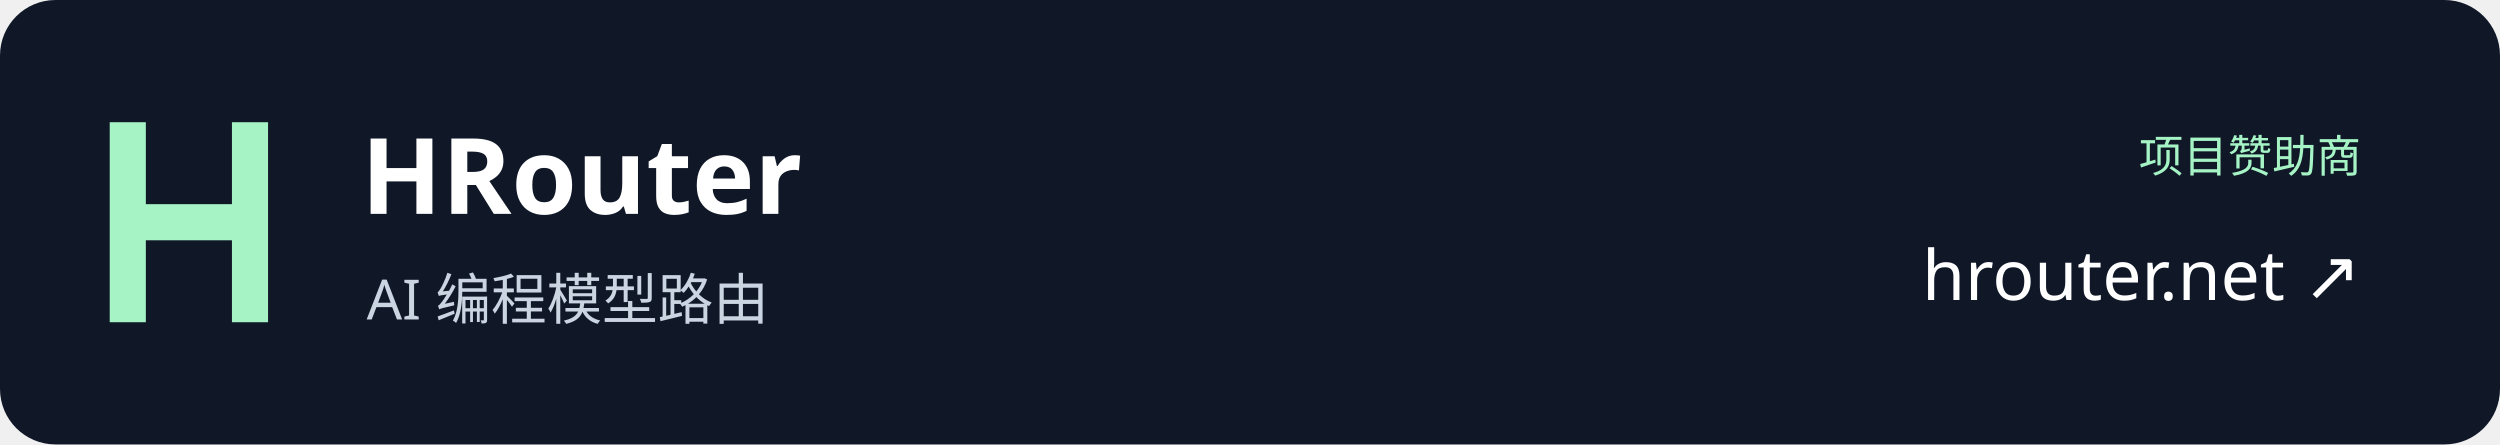
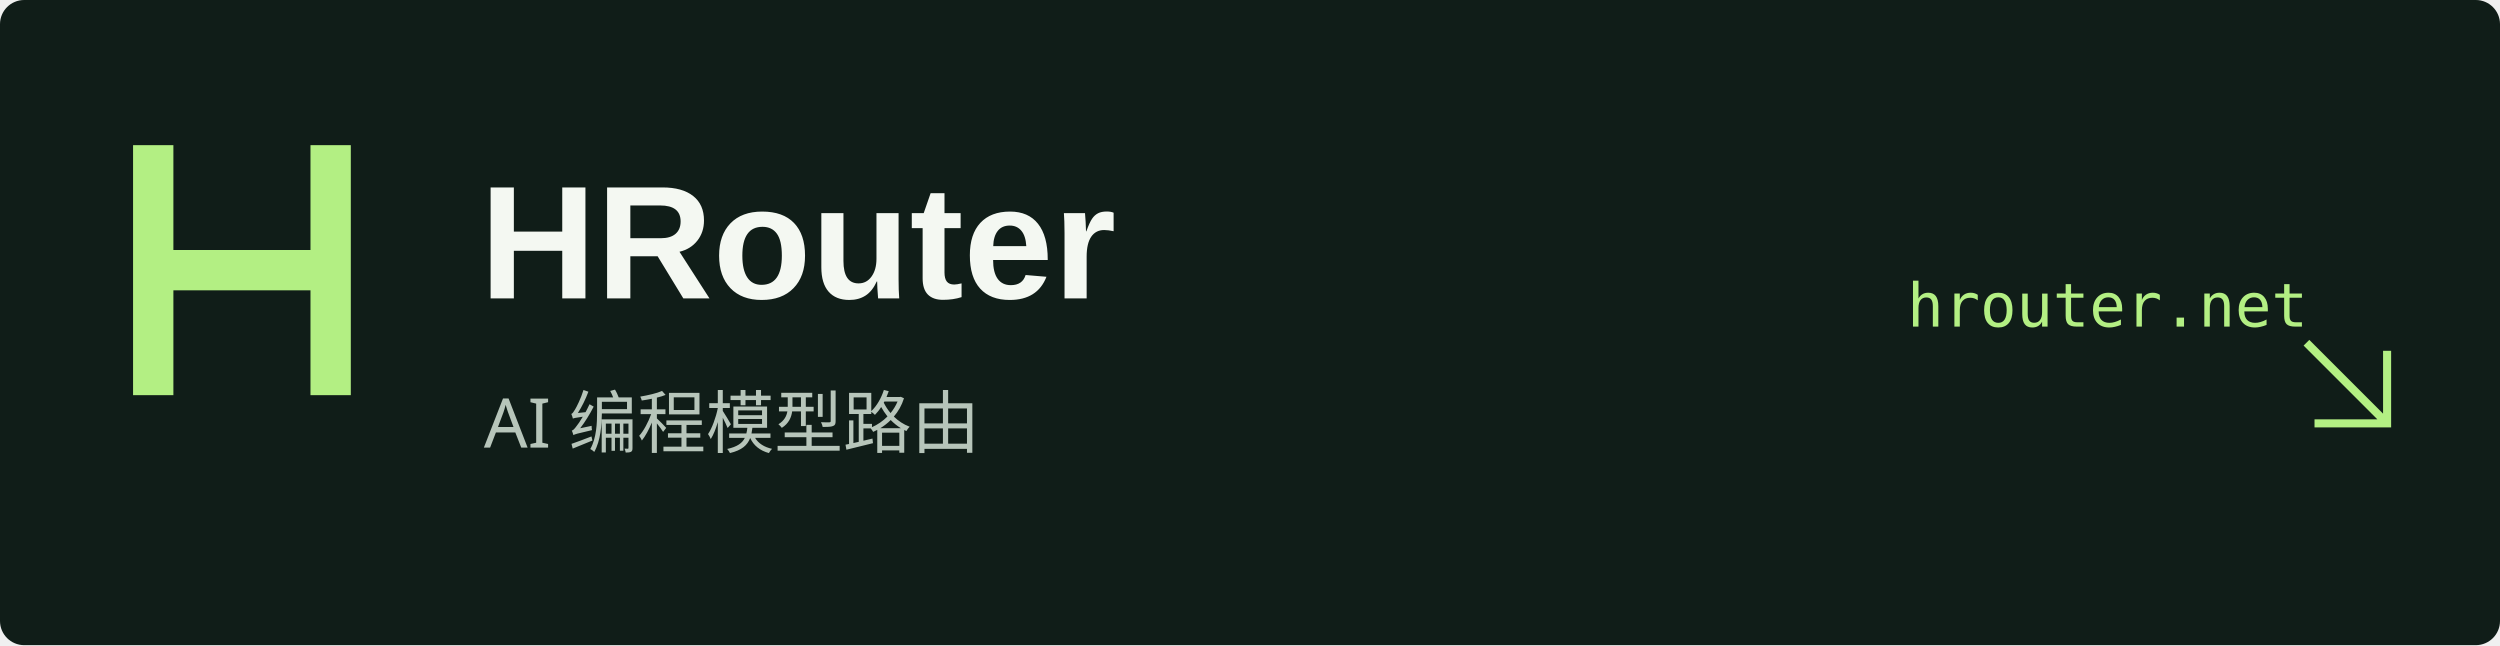
- <svg xmlns="http://www.w3.org/2000/svg" width="900" height="160" viewBox="0 0 900 160" role="img" aria-labelledby="title desc">
-   <rect width="900" height="160" rx="20" fill="#101828" />
-   <path d="M46 44v72M90 44v72M46 80h44" fill="none" stroke="#a6f4c5" stroke-width="13" />
-   <text x="130" y="77" fill="#fff" font-family="system-ui,sans-serif" font-size="38" font-weight="700">HRouter</text>
-   <text x="132" y="115" fill="#cbd5e1" font-family="system-ui,sans-serif" font-size="20">AI 编程模型路由</text>
-   <text x="850" y="62" text-anchor="end" fill="#a6f4c5" font-family="system-ui,sans-serif" font-size="16">项目赞助商</text>
-   <text x="850" y="108" text-anchor="end" fill="#fff" font-family="system-ui,sans-serif" font-size="25">hrouter.net ↗</text>
+ <svg xmlns="http://www.w3.org/2000/svg" width="620" height="160" viewBox="0 0 620 160" role="img" aria-labelledby="title desc">
+   <rect width="620" height="160" rx="6" fill="#101d18" />
+   <path d="M38 36v62m44-62v62M38 67h44" stroke="#b3ef83" stroke-width="10" fill="none" />
+   <text x="119" y="74" font-family="Segoe UI,Arial,sans-serif" font-size="40" font-weight="700" fill="#f4f8f2">HRouter</text>
+   <text x="120" y="111" font-family="Microsoft YaHei,Segoe UI,sans-serif" font-size="17" fill="#b7c5ba">AI 编程模型路由</text>
+   <text x="473" y="81" font-family="Consolas,monospace" font-size="15" fill="#b3ef83">hrouter.net</text>
+   <path d="M574 105h18V87m0 18-20-20" stroke="#b3ef83" stroke-width="2" fill="none" />
</svg>
